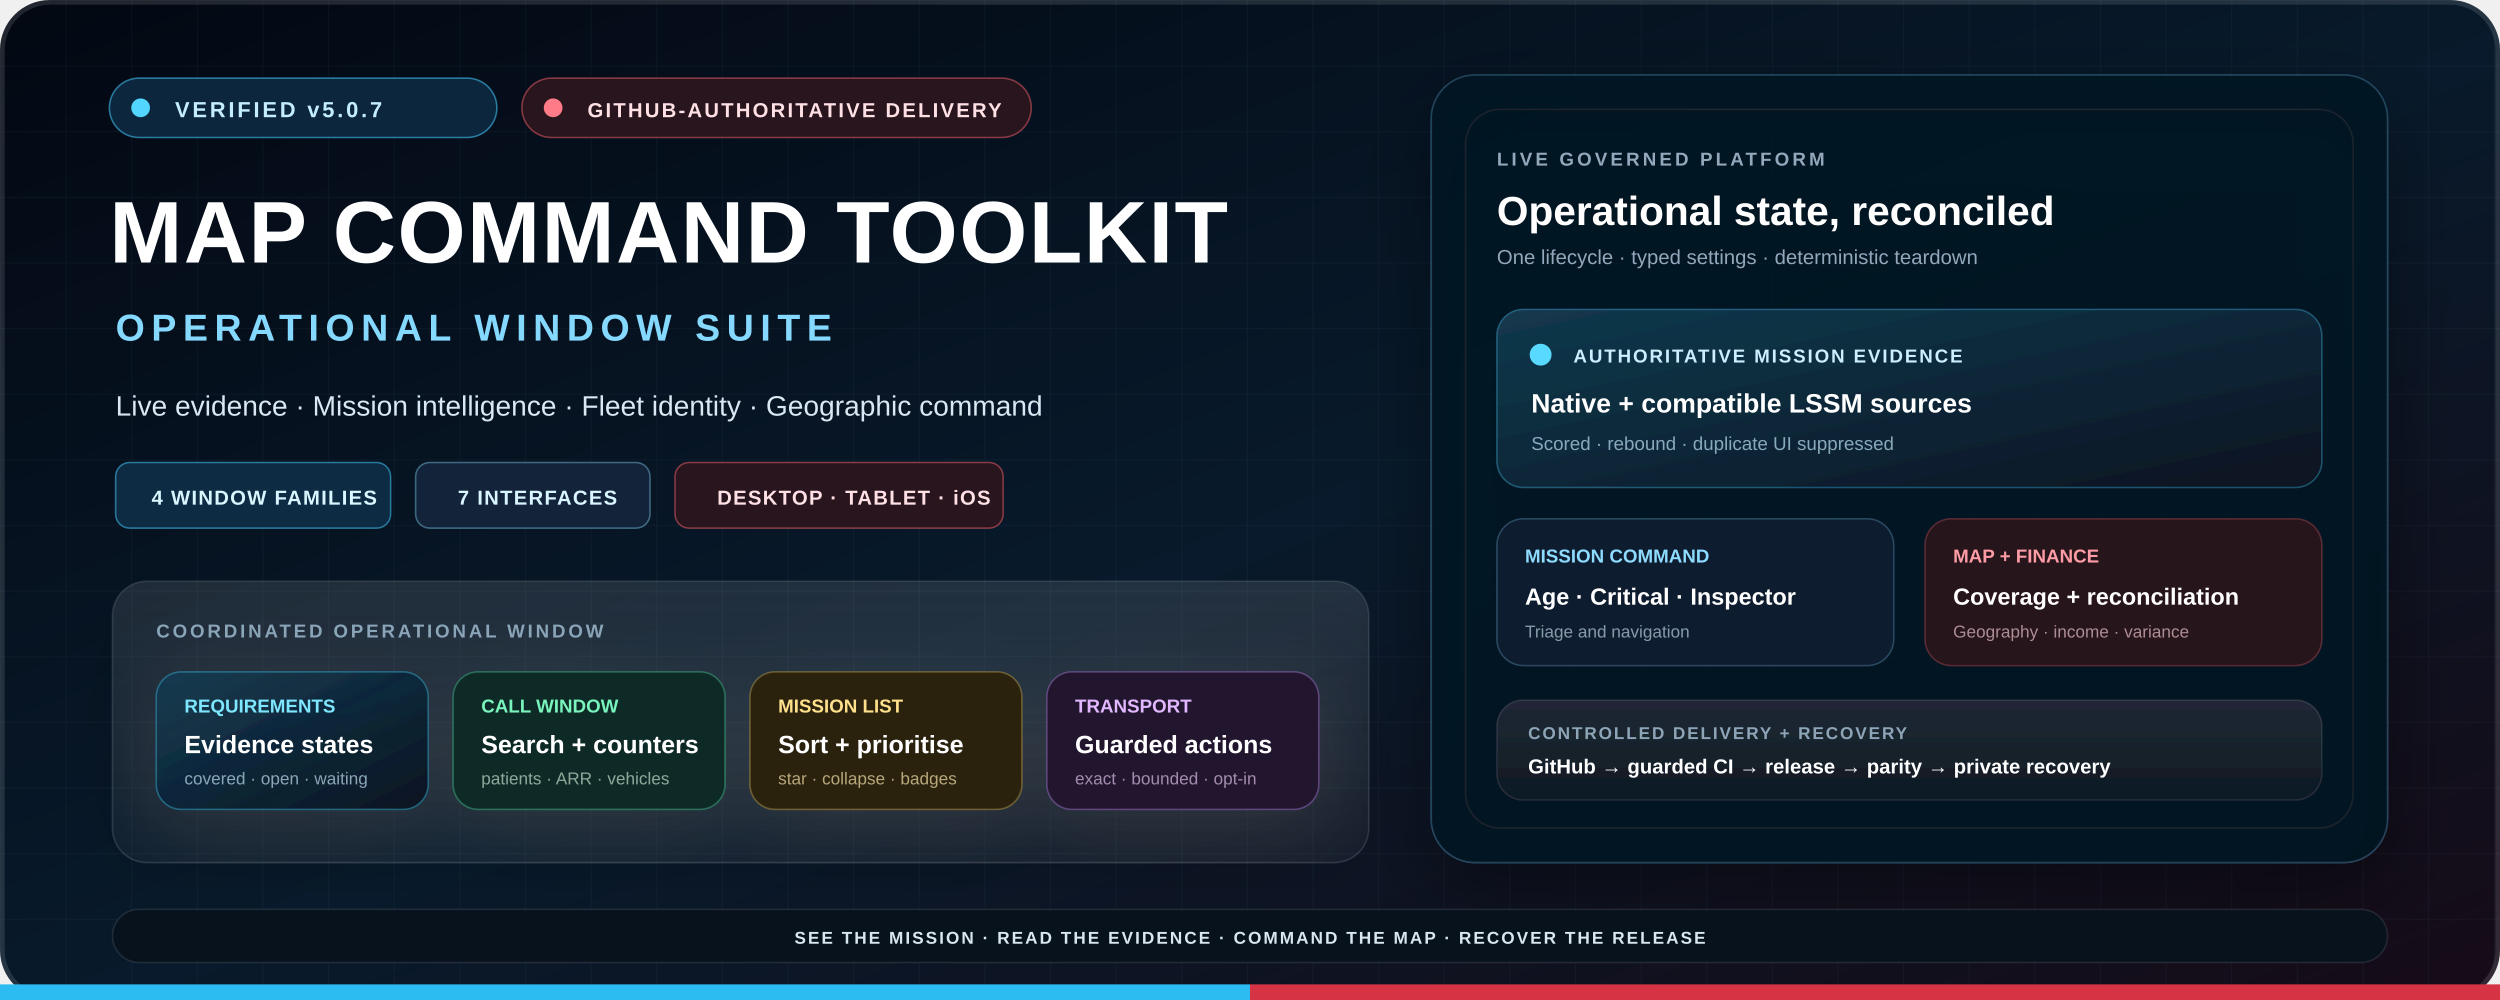
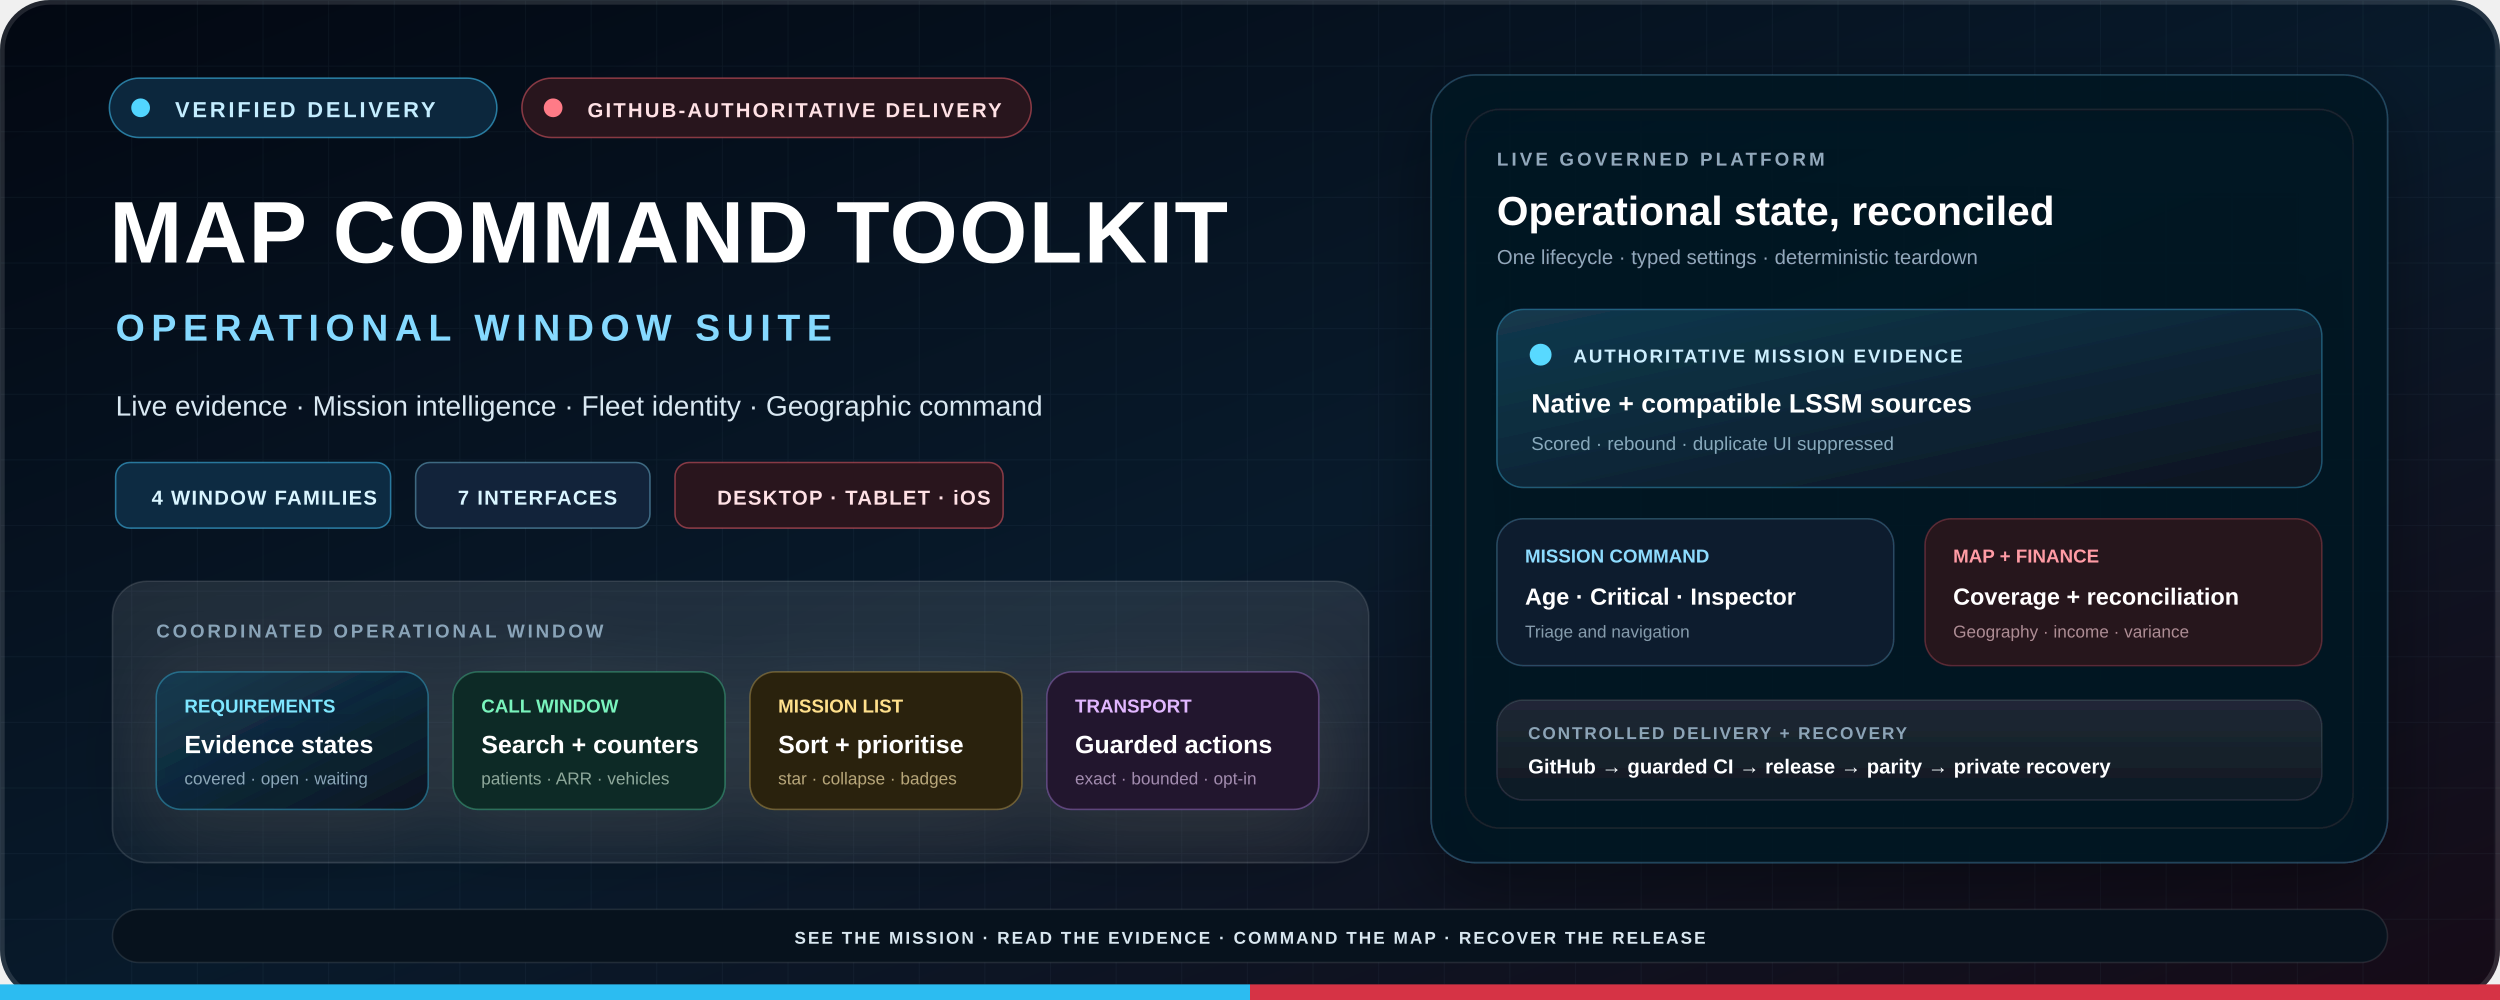
<svg xmlns="http://www.w3.org/2000/svg" width="1600" height="640" viewBox="0 0 1600 640" role="img" aria-labelledby="title desc">
  <defs>
    <linearGradient id="bg" x1="0" y1="0" x2="1" y2="1">
      <stop offset="0" stop-color="#030812" />
      <stop offset="0.52" stop-color="#081a2b" />
      <stop offset="1" stop-color="#160b17" />
    </linearGradient>
    <linearGradient id="edge" x1="0" y1="0" x2="1" y2="0">
      <stop offset="0" stop-color="#43dcff" />
      <stop offset="0.49" stop-color="#7de8ff" />
      <stop offset="0.51" stop-color="#ff7b87" />
      <stop offset="1" stop-color="#d63345" />
    </linearGradient>
    <linearGradient id="panel" x1="0" y1="0" x2="1" y2="1">
      <stop offset="0" stop-color="#143e55" stop-opacity="0.86" />
      <stop offset="1" stop-color="#07131f" stop-opacity="0.96" />
    </linearGradient>
    <linearGradient id="glass" x1="0" y1="0" x2="0" y2="1">
      <stop offset="0" stop-color="#ffffff" stop-opacity="0.10" />
      <stop offset="1" stop-color="#ffffff" stop-opacity="0.025" />
    </linearGradient>
    <pattern id="grid" width="42" height="42" patternUnits="userSpaceOnUse">
      <path d="M42 0H0V42" fill="none" stroke="#b9eaff" stroke-opacity="0.045" />
    </pattern>
    <filter id="shadow">
      <feDropShadow dx="0" dy="18" stdDeviation="24" flood-color="#000000" flood-opacity="0.42" />
    </filter>
  </defs>
  <rect width="1600" height="640" rx="32" fill="url(#bg)" />
  <rect width="1600" height="640" rx="32" fill="url(#grid)" />
  <rect x="1.5" y="1.5" width="1597" height="637" rx="30.5" fill="none" stroke="#ffffff" stroke-opacity="0.12" stroke-width="3" />
  <g font-family="Segoe UI,Arial,sans-serif">
    <g transform="translate(70 50)">
      <rect width="248" height="38" rx="19" fill="#0c273d" stroke="#43caff" stroke-opacity="0.55" />
      <circle cx="20" cy="19" r="6" fill="#52d5ff" />
-       <text x="42" y="25" fill="#c4edff" font-size="14" font-weight="800" letter-spacing="1.8">VERIFIED v5.0.7</text>
+       <text x="42" y="25" fill="#c4edff" font-size="14" font-weight="800" letter-spacing="1.8">VERIFIED DELIVERY</text>
    </g>
    <g transform="translate(334 50)">
      <rect width="326" height="38" rx="19" fill="#28151d" stroke="#ef5d69" stroke-opacity="0.52" />
      <circle cx="20" cy="19" r="6" fill="#ff7b87" />
      <text x="42" y="25" fill="#ffe1e5" font-size="13" font-weight="800" letter-spacing="1.4">GITHUB-AUTHORITATIVE DELIVERY</text>
    </g>
    <text x="70" y="168" fill="#ffffff" font-size="56" font-weight="900" letter-spacing="1">MAP COMMAND TOOLKIT</text>
    <text x="74" y="218" fill="#85d9ff" font-size="24" font-weight="750" letter-spacing="4.2">OPERATIONAL WINDOW SUITE</text>
    <text x="74" y="266" fill="#d9e8f2" font-size="18">Live evidence · Mission intelligence · Fleet identity · Geographic command</text>
    <g transform="translate(74 296)" font-size="13" font-weight="800" letter-spacing="0.8">
      <rect width="176" height="42" rx="9" fill="#0d2b42" stroke="#45cbff" stroke-opacity="0.52" />
      <text x="23" y="27" fill="#d9f5ff">4 WINDOW FAMILIES</text>
      <rect x="192" width="150" height="42" rx="9" fill="#12233a" stroke="#8bdfff" stroke-opacity="0.40" />
      <text x="219" y="27" fill="#d9f5ff">7 INTERFACES</text>
      <rect x="358" width="210" height="42" rx="9" fill="#29151d" stroke="#ef5d69" stroke-opacity="0.52" />
      <text x="385" y="27" fill="#ffe1e5">DESKTOP · TABLET · iOS</text>
    </g>
    <g transform="translate(72 372)" filter="url(#shadow)">
      <rect width="804" height="180" rx="22" fill="url(#glass)" stroke="#ffffff" stroke-opacity="0.12" />
      <text x="28" y="36" fill="#8aa4b8" font-size="12" font-weight="850" letter-spacing="1.8">COORDINATED OPERATIONAL WINDOW</text>
      <g transform="translate(28 58)">
        <rect width="174" height="88" rx="16" fill="url(#panel)" stroke="#43d5ff" stroke-opacity="0.36" />
        <text x="18" y="26" fill="#7ee6ff" font-size="12" font-weight="850">REQUIREMENTS</text>
        <text x="18" y="52" fill="#ffffff" font-size="16" font-weight="850">Evidence states</text>
        <text x="18" y="72" fill="#8ca6b8" font-size="11">covered · open · waiting</text>
      </g>
      <g transform="translate(218 58)">
        <rect width="174" height="88" rx="16" fill="#102b26" stroke="#58e9ad" stroke-opacity="0.34" />
        <text x="18" y="26" fill="#79f4bd" font-size="12" font-weight="850">CALL WINDOW</text>
        <text x="18" y="52" fill="#ffffff" font-size="16" font-weight="850">Search + counters</text>
        <text x="18" y="72" fill="#8ea99c" font-size="11">patients · ARR · vehicles</text>
      </g>
      <g transform="translate(408 58)">
        <rect width="174" height="88" rx="16" fill="#2b2311" stroke="#efc75c" stroke-opacity="0.34" />
        <text x="18" y="26" fill="#ffe08b" font-size="12" font-weight="850">MISSION LIST</text>
        <text x="18" y="52" fill="#ffffff" font-size="16" font-weight="850">Sort + prioritise</text>
        <text x="18" y="72" fill="#b8a779" font-size="11">star · collapse · badges</text>
      </g>
      <g transform="translate(598 58)">
        <rect width="174" height="88" rx="16" fill="#24172f" stroke="#cc91ff" stroke-opacity="0.34" />
        <text x="18" y="26" fill="#e1b7ff" font-size="12" font-weight="850">TRANSPORT</text>
        <text x="18" y="52" fill="#ffffff" font-size="16" font-weight="850">Guarded actions</text>
        <text x="18" y="72" fill="#a28caf" font-size="11">exact · bounded · opt-in</text>
      </g>
    </g>
    <g transform="translate(916 48)" filter="url(#shadow)">
      <rect width="612" height="504" rx="28" fill="#061321" fill-opacity="0.90" stroke="#6fd2ff" stroke-opacity="0.25" />
      <rect x="22" y="22" width="568" height="460" rx="22" fill="none" stroke="#ffffff" stroke-opacity="0.075" />
      <text x="42" y="58" fill="#91a9bc" font-size="12" font-weight="850" letter-spacing="2">LIVE GOVERNED PLATFORM</text>
      <text x="42" y="96" fill="#ffffff" font-size="26" font-weight="900">Operational state, reconciled</text>
      <text x="42" y="121" fill="#91a9bc" font-size="13">One lifecycle · typed settings · deterministic teardown</text>
      <g transform="translate(42 150)">
        <rect width="528" height="114" rx="17" fill="url(#panel)" stroke="#4bcfff" stroke-opacity="0.34" />
        <circle cx="28" cy="29" r="7" fill="#58d9ff" />
        <text x="49" y="34" fill="#ccefff" font-size="12" font-weight="850" letter-spacing="1.2">AUTHORITATIVE MISSION EVIDENCE</text>
        <text x="22" y="66" fill="#ffffff" font-size="17" font-weight="800">Native + compatible LSSM sources</text>
        <text x="22" y="90" fill="#88a9bc" font-size="12">Scored · rebound · duplicate UI suppressed</text>
      </g>
      <g transform="translate(42 284)">
        <rect width="254" height="94" rx="17" fill="#101d2e" stroke="#75cfff" stroke-opacity="0.27" />
        <text x="18" y="28" fill="#8ddcff" font-size="12" font-weight="850">MISSION COMMAND</text>
        <text x="18" y="55" fill="#ffffff" font-size="15" font-weight="800">Age · Critical · Inspector</text>
        <text x="18" y="76" fill="#859cad" font-size="11">Triage and navigation</text>
      </g>
      <g transform="translate(316 284)">
        <rect width="254" height="94" rx="17" fill="#28141b" stroke="#ef6572" stroke-opacity="0.30" />
        <text x="18" y="28" fill="#ff9ca5" font-size="12" font-weight="850">MAP + FINANCE</text>
        <text x="18" y="55" fill="#ffffff" font-size="15" font-weight="800">Coverage + reconciliation</text>
        <text x="18" y="76" fill="#ad8e95" font-size="11">Geography · income · variance</text>
      </g>
      <g transform="translate(42 400)">
        <rect width="528" height="64" rx="17" fill="url(#glass)" stroke="#ffffff" stroke-opacity="0.11" />
        <text x="20" y="25" fill="#8da5b7" font-size="11" font-weight="850" letter-spacing="1.2">CONTROLLED DELIVERY + RECOVERY</text>
        <text x="20" y="47" fill="#ffffff" font-size="13" font-weight="800">GitHub → guarded CI → release → parity → private recovery</text>
      </g>
    </g>
    <g transform="translate(72 582)">
      <rect width="1456" height="34" rx="17" fill="#07121d" stroke="#ffffff" stroke-opacity="0.10" />
      <text x="728" y="22" text-anchor="middle" fill="#d9e7f0" font-size="11" font-weight="850" letter-spacing="1.3">SEE THE MISSION · READ THE EVIDENCE · COMMAND THE MAP · RECOVER THE RELEASE</text>
    </g>
  </g>
  <rect y="630" width="800" height="10" fill="#2cbcf1" />
  <rect x="800" y="630" width="800" height="10" fill="#d63345" />
</svg>
